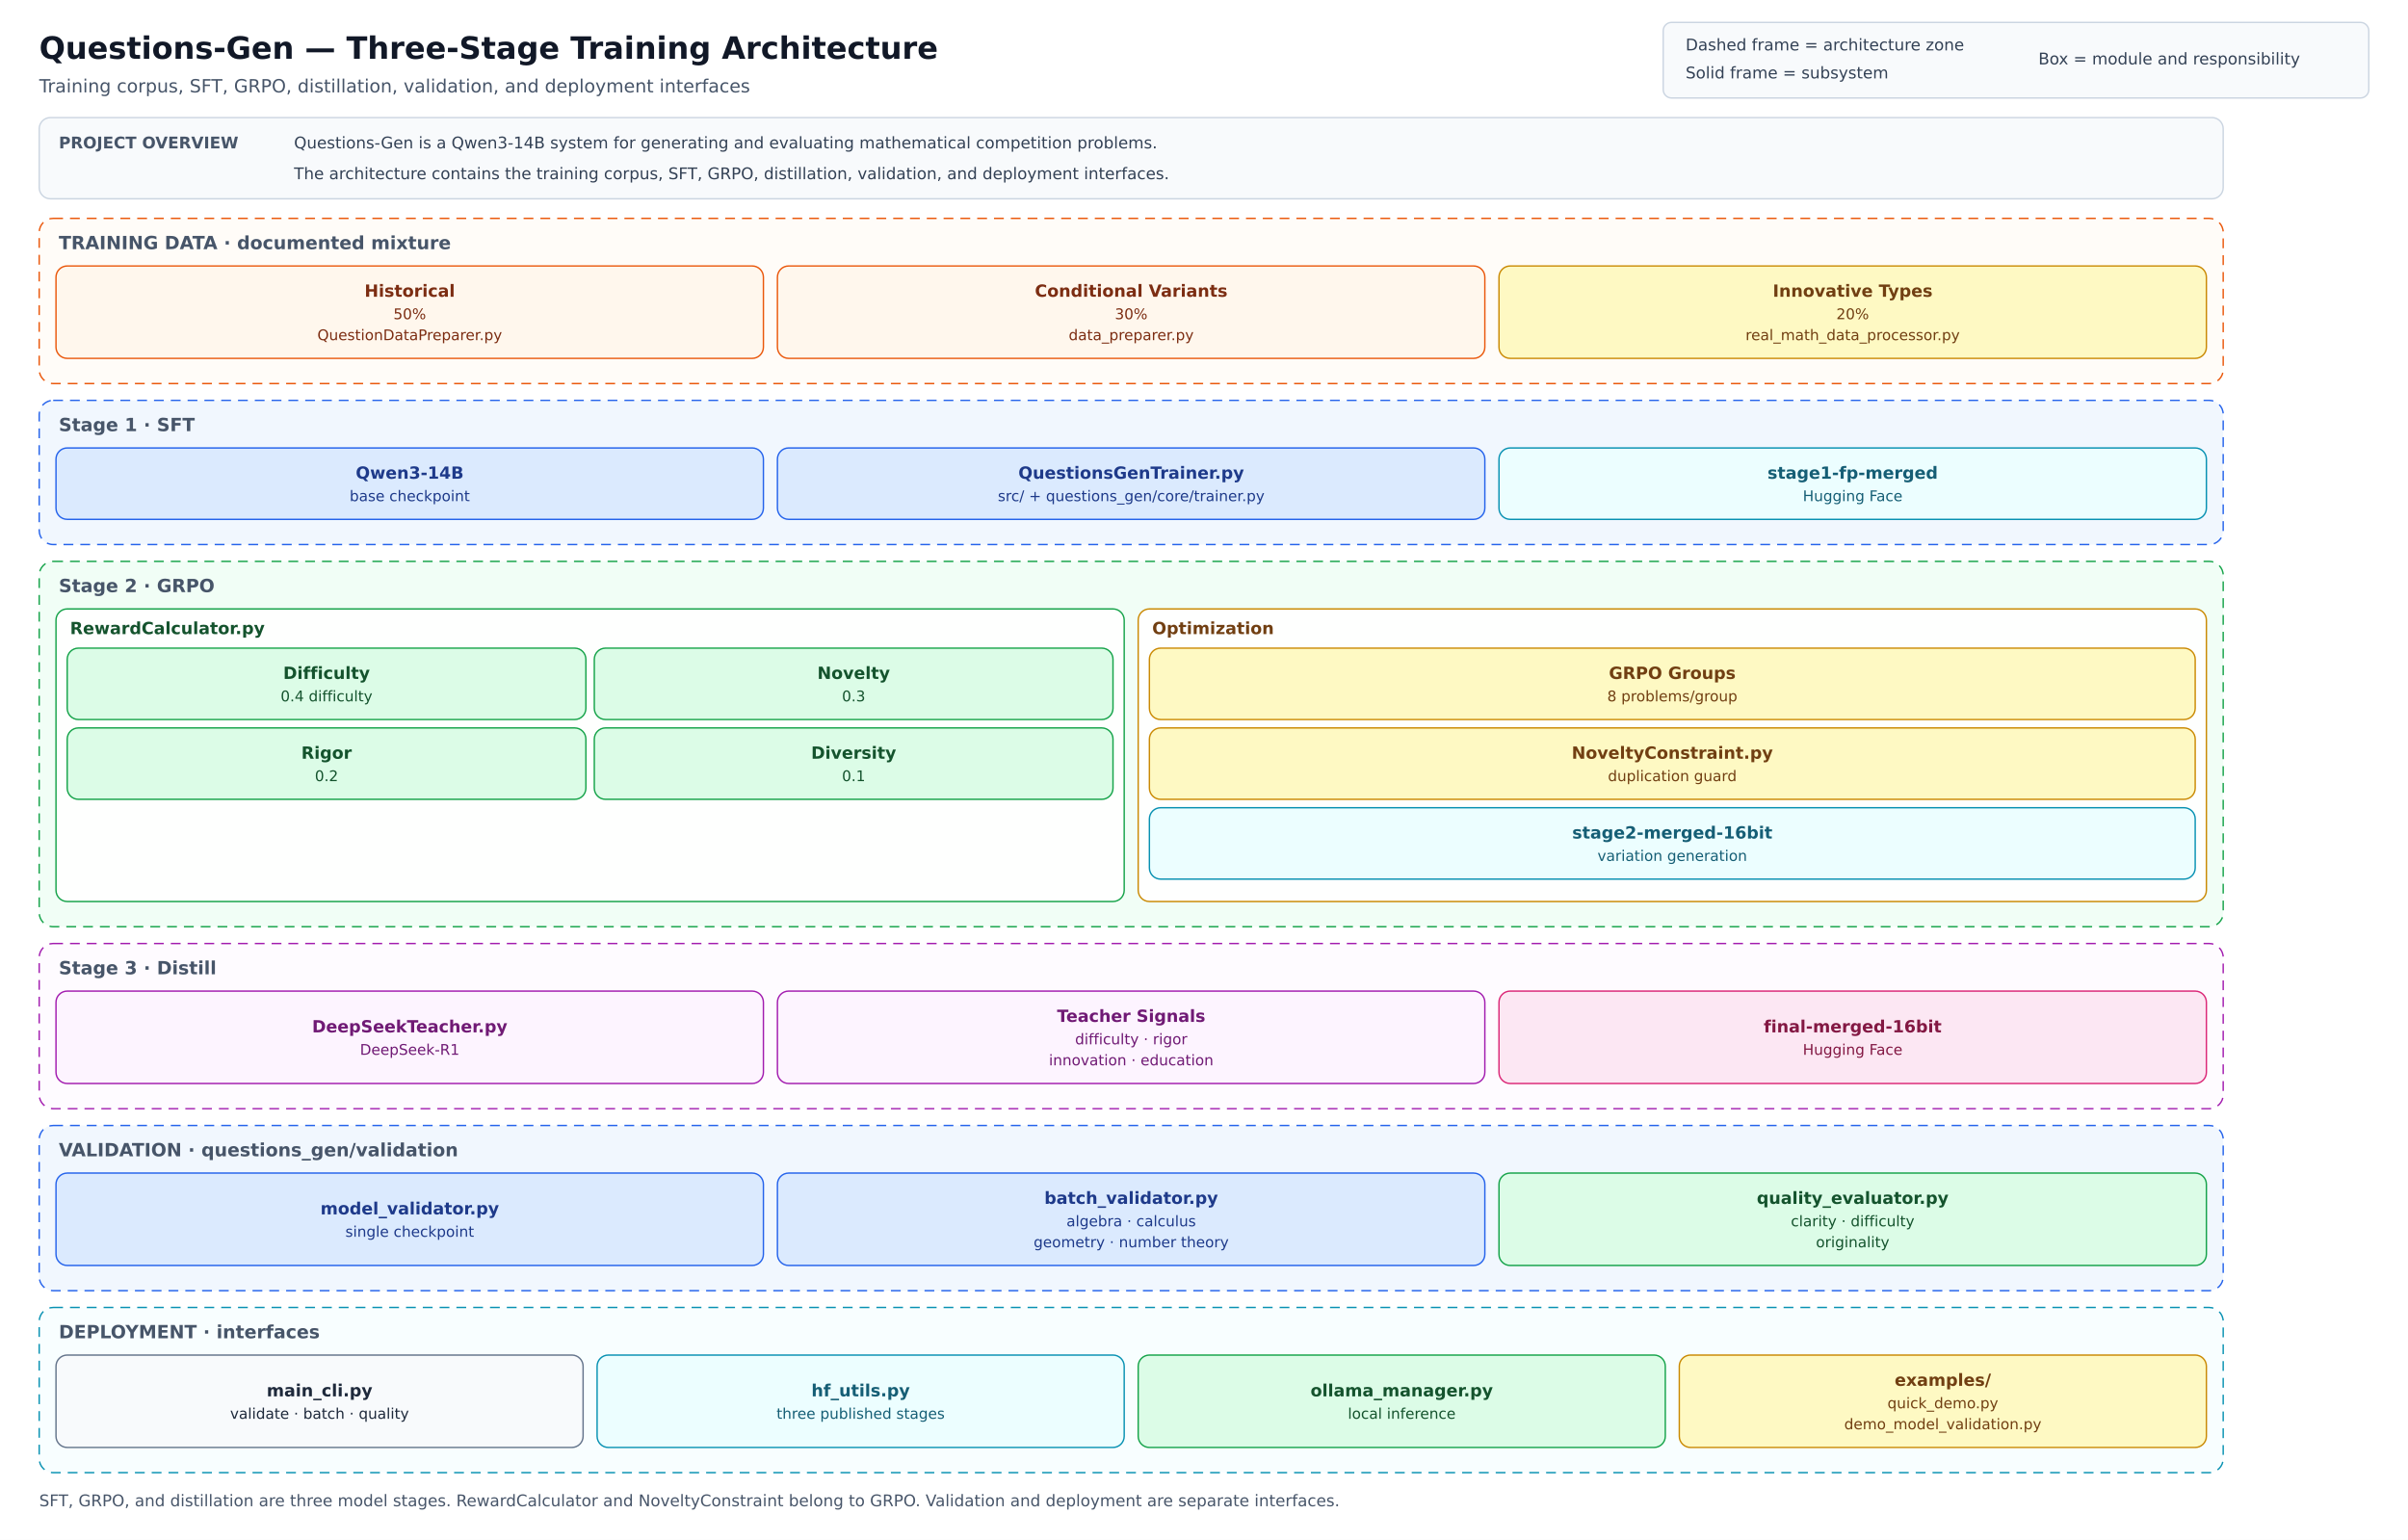
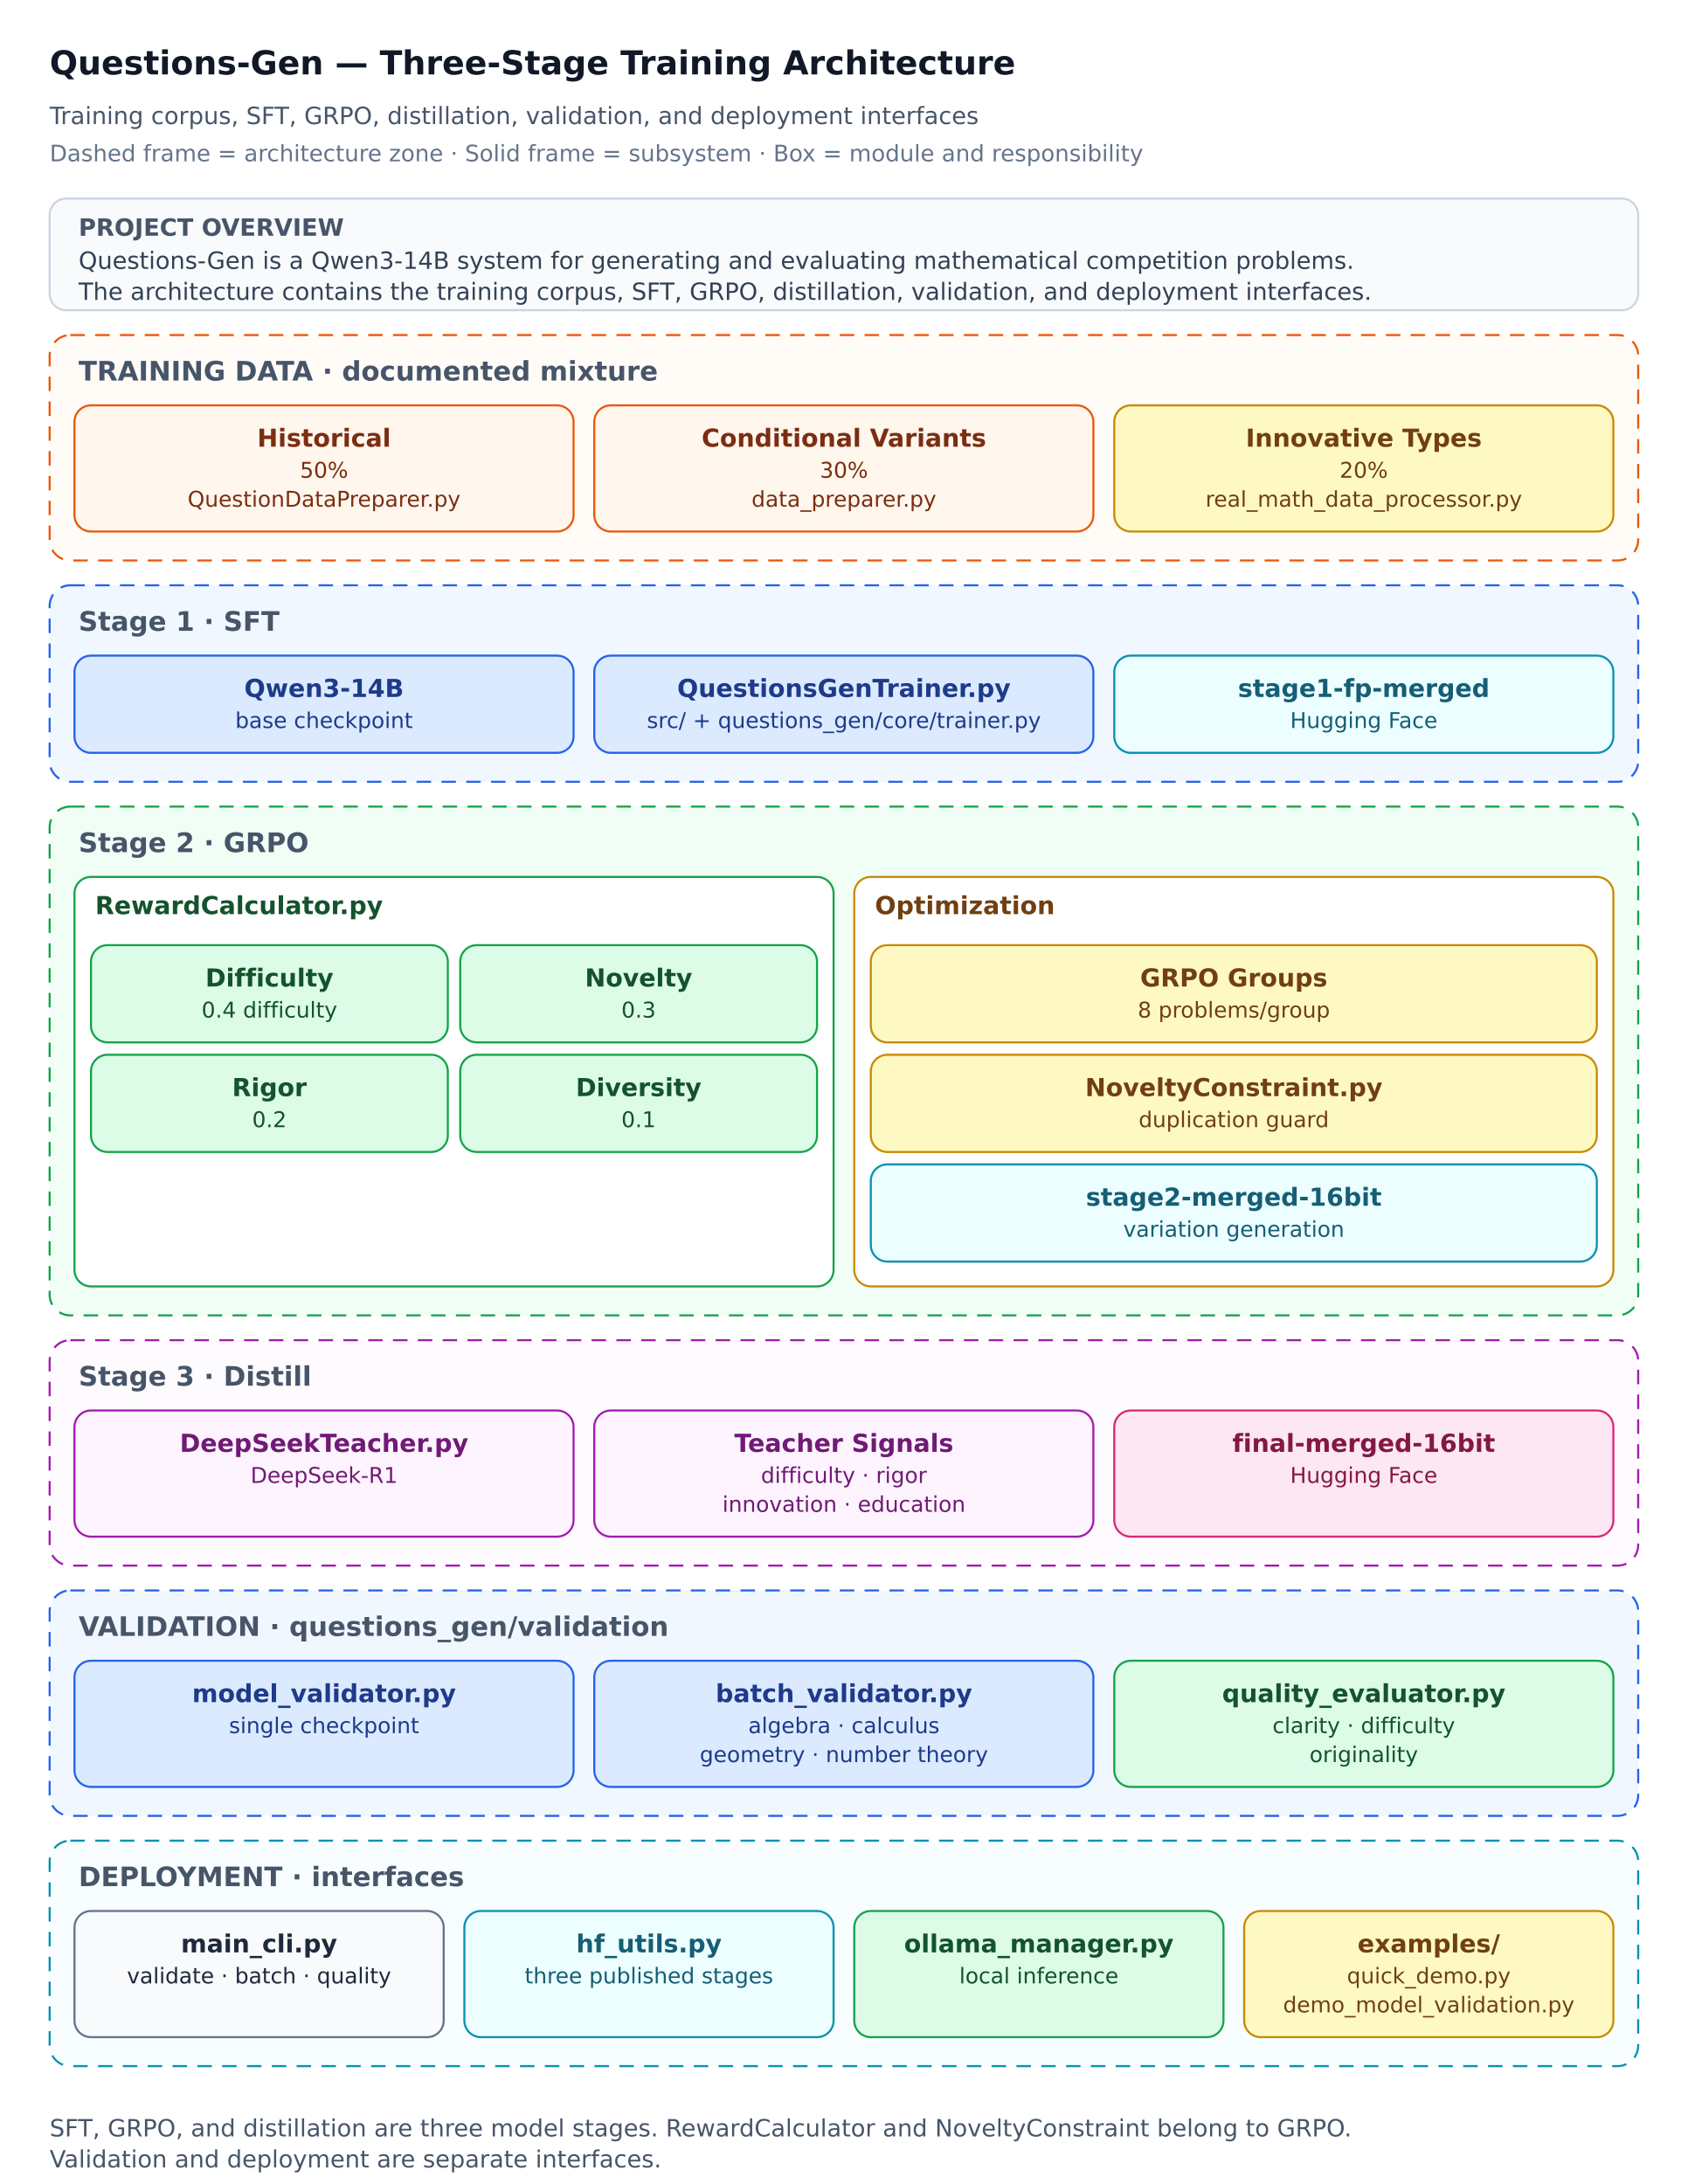
- <svg xmlns="http://www.w3.org/2000/svg" viewBox="0 0 1720 1100" font-family="WenQuanYi Micro Hei, DejaVu Sans, sans-serif">
-   <rect x="0" y="0" width="1720" height="1100" fill="#ffffff" />
-   <text x="28" y="42" font-size="22" fill="#111827" font-weight="700" text-anchor="start">Questions-Gen — Three-Stage Training Architecture</text>
-   <text x="28" y="66" font-size="13" fill="#475569" font-weight="400" text-anchor="start">Training corpus, SFT, GRPO, distillation, validation, and deployment interfaces</text>
-   <rect x="1188" y="16" width="504" height="54" rx="6" fill="#f8fafc" stroke="#cbd5e1" />
-   <text x="1204" y="36" font-size="11.5" fill="#334155" font-weight="400" text-anchor="start">Dashed frame = architecture zone</text>
-   <text x="1204" y="56" font-size="11.5" fill="#334155" font-weight="400" text-anchor="start">Solid frame = subsystem</text>
-   <text x="1456" y="46" font-size="11.5" fill="#334155" font-weight="400" text-anchor="start">Box = module and responsibility</text>
-   <rect x="28" y="84" width="1560" height="58" rx="8" fill="#f8fafc" stroke="#cbd5e1" />
-   <text x="42" y="106" font-size="11.5" fill="#475569" font-weight="700" text-anchor="start">PROJECT OVERVIEW</text>
-   <text x="210" y="106" font-size="11.5" fill="#334155" font-weight="400" text-anchor="start">Questions-Gen is a Qwen3-14B system for generating and evaluating mathematical competition problems.</text>
-   <text x="210" y="128" font-size="11.5" fill="#334155" font-weight="400" text-anchor="start">The architecture contains the training corpus, SFT, GRPO, distillation, validation, and deployment interfaces.</text>
-   <rect x="28" y="156" width="1560" height="118" rx="10" fill="#fff7ed" fill-opacity="0.38" stroke="#ea580c" stroke-dasharray="7,5" />
-   <text x="42" y="178" font-size="13" fill="#475569" font-weight="700" text-anchor="start">TRAINING DATA · documented mixture</text>
-   <rect x="40.0" y="190.0" width="505.3" height="66.0" rx="8" fill="#fff7ed" stroke="#ea580c" />
-   <text x="292.667" y="212.0" font-size="12" fill="#7c2d12" font-weight="700" text-anchor="middle">Historical</text>
-   <text x="292.667" y="228.0" font-size="10.5" fill="#7c2d12" font-weight="400" text-anchor="middle">50%</text>
-   <text x="292.667" y="243.0" font-size="10.5" fill="#7c2d12" font-weight="400" text-anchor="middle">QuestionDataPreparer.py</text>
-   <rect x="555.3" y="190.0" width="505.3" height="66.0" rx="8" fill="#fff7ed" stroke="#ea580c" />
-   <text x="808" y="212.0" font-size="12" fill="#7c2d12" font-weight="700" text-anchor="middle">Conditional Variants</text>
-   <text x="808" y="228.0" font-size="10.5" fill="#7c2d12" font-weight="400" text-anchor="middle">30%</text>
-   <text x="808" y="243.0" font-size="10.5" fill="#7c2d12" font-weight="400" text-anchor="middle">data_preparer.py</text>
-   <rect x="1070.7" y="190.0" width="505.3" height="66.0" rx="8" fill="#fef9c3" stroke="#ca8a04" />
-   <text x="1323.333" y="212.0" font-size="12" fill="#713f12" font-weight="700" text-anchor="middle">Innovative Types</text>
-   <text x="1323.333" y="228.0" font-size="10.5" fill="#713f12" font-weight="400" text-anchor="middle">20%</text>
-   <text x="1323.333" y="243.0" font-size="10.5" fill="#713f12" font-weight="400" text-anchor="middle">real_math_data_processor.py</text>
-   <rect x="28" y="286" width="1560" height="103" rx="10" fill="#dbeafe" fill-opacity="0.38" stroke="#2563eb" stroke-dasharray="7,5" />
-   <text x="42" y="308" font-size="13" fill="#475569" font-weight="700" text-anchor="start">Stage 1 · SFT</text>
-   <rect x="40.0" y="320.0" width="505.3" height="51.0" rx="8" fill="#dbeafe" stroke="#2563eb" />
-   <text x="292.667" y="342.0" font-size="12" fill="#1e3a8a" font-weight="700" text-anchor="middle">Qwen3-14B</text>
-   <text x="292.667" y="358.0" font-size="10.5" fill="#1e3a8a" font-weight="400" text-anchor="middle">base checkpoint</text>
-   <rect x="555.3" y="320.0" width="505.3" height="51.0" rx="8" fill="#dbeafe" stroke="#2563eb" />
-   <text x="808" y="342.0" font-size="12" fill="#1e3a8a" font-weight="700" text-anchor="middle">QuestionsGenTrainer.py</text>
-   <text x="808" y="358.0" font-size="10.5" fill="#1e3a8a" font-weight="400" text-anchor="middle">src/ + questions_gen/core/trainer.py</text>
-   <rect x="1070.7" y="320.0" width="505.3" height="51.0" rx="8" fill="#ecfeff" stroke="#0891b2" />
-   <text x="1323.333" y="342.0" font-size="12" fill="#155e75" font-weight="700" text-anchor="middle">stage1-fp-merged</text>
-   <text x="1323.333" y="358.0" font-size="10.5" fill="#155e75" font-weight="400" text-anchor="middle">Hugging Face</text>
-   <rect x="28" y="401" width="1560" height="261" rx="10" fill="#dcfce7" fill-opacity="0.38" stroke="#16a34a" stroke-dasharray="7,5" />
-   <text x="42" y="423" font-size="13" fill="#475569" font-weight="700" text-anchor="start">Stage 2 · GRPO</text>
-   <rect x="40.0" y="435.0" width="763.0" height="209.0" rx="8" fill="#ffffff" fill-opacity="0.94" stroke="#16a34a" />
-   <text x="50.0" y="453" font-size="12" fill="#14532d" font-weight="700" text-anchor="start">RewardCalculator.py</text>
-   <rect x="48.0" y="463.0" width="370.5" height="51.0" rx="8" fill="#dcfce7" stroke="#16a34a" />
-   <text x="233.25" y="485.0" font-size="12" fill="#14532d" font-weight="700" text-anchor="middle">Difficulty</text>
-   <text x="233.25" y="501.0" font-size="10.5" fill="#14532d" font-weight="400" text-anchor="middle">0.4 difficulty</text>
-   <rect x="424.5" y="463.0" width="370.5" height="51.0" rx="8" fill="#dcfce7" stroke="#16a34a" />
-   <text x="609.75" y="485.0" font-size="12" fill="#14532d" font-weight="700" text-anchor="middle">Novelty</text>
-   <text x="609.75" y="501.0" font-size="10.5" fill="#14532d" font-weight="400" text-anchor="middle">0.3</text>
-   <rect x="48.0" y="520.0" width="370.5" height="51.0" rx="8" fill="#dcfce7" stroke="#16a34a" />
-   <text x="233.25" y="542.0" font-size="12" fill="#14532d" font-weight="700" text-anchor="middle">Rigor</text>
-   <text x="233.25" y="558.0" font-size="10.5" fill="#14532d" font-weight="400" text-anchor="middle">0.2</text>
-   <rect x="424.5" y="520.0" width="370.5" height="51.0" rx="8" fill="#dcfce7" stroke="#16a34a" />
-   <text x="609.75" y="542.0" font-size="12" fill="#14532d" font-weight="700" text-anchor="middle">Diversity</text>
-   <text x="609.75" y="558.0" font-size="10.5" fill="#14532d" font-weight="400" text-anchor="middle">0.1</text>
-   <rect x="813.0" y="435.0" width="763.0" height="209.0" rx="8" fill="#ffffff" fill-opacity="0.94" stroke="#ca8a04" />
-   <text x="823.0" y="453" font-size="12" fill="#713f12" font-weight="700" text-anchor="start">Optimization</text>
-   <rect x="821.0" y="463.0" width="747.0" height="51.0" rx="8" fill="#fef9c3" stroke="#ca8a04" />
-   <text x="1194.5" y="485.0" font-size="12" fill="#713f12" font-weight="700" text-anchor="middle">GRPO Groups</text>
-   <text x="1194.5" y="501.0" font-size="10.5" fill="#713f12" font-weight="400" text-anchor="middle">8 problems/group</text>
-   <rect x="821.0" y="520.0" width="747.0" height="51.0" rx="8" fill="#fef9c3" stroke="#ca8a04" />
-   <text x="1194.5" y="542.0" font-size="12" fill="#713f12" font-weight="700" text-anchor="middle">NoveltyConstraint.py</text>
-   <text x="1194.5" y="558.0" font-size="10.5" fill="#713f12" font-weight="400" text-anchor="middle">duplication guard</text>
-   <rect x="821.0" y="577.0" width="747.0" height="51.0" rx="8" fill="#ecfeff" stroke="#0891b2" />
-   <text x="1194.5" y="599.0" font-size="12" fill="#155e75" font-weight="700" text-anchor="middle">stage2-merged-16bit</text>
-   <text x="1194.5" y="615.0" font-size="10.5" fill="#155e75" font-weight="400" text-anchor="middle">variation generation</text>
-   <rect x="28" y="674" width="1560" height="118" rx="10" fill="#fdf4ff" fill-opacity="0.38" stroke="#a21caf" stroke-dasharray="7,5" />
-   <text x="42" y="696" font-size="13" fill="#475569" font-weight="700" text-anchor="start">Stage 3 · Distill</text>
-   <rect x="40.0" y="708.0" width="505.3" height="66.0" rx="8" fill="#fdf4ff" stroke="#a21caf" />
-   <text x="292.667" y="737.5" font-size="12" fill="#701a75" font-weight="700" text-anchor="middle">DeepSeekTeacher.py</text>
-   <text x="292.667" y="753.5" font-size="10.5" fill="#701a75" font-weight="400" text-anchor="middle">DeepSeek-R1</text>
-   <rect x="555.3" y="708.0" width="505.3" height="66.0" rx="8" fill="#fdf4ff" stroke="#a21caf" />
-   <text x="808" y="730.0" font-size="12" fill="#701a75" font-weight="700" text-anchor="middle">Teacher Signals</text>
-   <text x="808" y="746.0" font-size="10.5" fill="#701a75" font-weight="400" text-anchor="middle">difficulty · rigor</text>
-   <text x="808" y="761.0" font-size="10.5" fill="#701a75" font-weight="400" text-anchor="middle">innovation · education</text>
-   <rect x="1070.7" y="708.0" width="505.3" height="66.0" rx="8" fill="#fce7f3" stroke="#db2777" />
-   <text x="1323.333" y="737.5" font-size="12" fill="#831843" font-weight="700" text-anchor="middle">final-merged-16bit</text>
-   <text x="1323.333" y="753.5" font-size="10.5" fill="#831843" font-weight="400" text-anchor="middle">Hugging Face</text>
-   <rect x="28" y="804" width="1560" height="118" rx="10" fill="#dbeafe" fill-opacity="0.38" stroke="#2563eb" stroke-dasharray="7,5" />
-   <text x="42" y="826" font-size="13" fill="#475569" font-weight="700" text-anchor="start">VALIDATION · questions_gen/validation</text>
-   <rect x="40.0" y="838.0" width="505.3" height="66.0" rx="8" fill="#dbeafe" stroke="#2563eb" />
-   <text x="292.667" y="867.5" font-size="12" fill="#1e3a8a" font-weight="700" text-anchor="middle">model_validator.py</text>
-   <text x="292.667" y="883.5" font-size="10.5" fill="#1e3a8a" font-weight="400" text-anchor="middle">single checkpoint</text>
-   <rect x="555.3" y="838.0" width="505.3" height="66.0" rx="8" fill="#dbeafe" stroke="#2563eb" />
-   <text x="808" y="860.0" font-size="12" fill="#1e3a8a" font-weight="700" text-anchor="middle">batch_validator.py</text>
-   <text x="808" y="876.0" font-size="10.5" fill="#1e3a8a" font-weight="400" text-anchor="middle">algebra · calculus</text>
-   <text x="808" y="891.0" font-size="10.5" fill="#1e3a8a" font-weight="400" text-anchor="middle">geometry · number theory</text>
-   <rect x="1070.7" y="838.0" width="505.3" height="66.0" rx="8" fill="#dcfce7" stroke="#16a34a" />
-   <text x="1323.333" y="860.0" font-size="12" fill="#14532d" font-weight="700" text-anchor="middle">quality_evaluator.py</text>
-   <text x="1323.333" y="876.0" font-size="10.5" fill="#14532d" font-weight="400" text-anchor="middle">clarity · difficulty</text>
-   <text x="1323.333" y="891.0" font-size="10.5" fill="#14532d" font-weight="400" text-anchor="middle">originality</text>
-   <rect x="28" y="934" width="1560" height="118" rx="10" fill="#ecfeff" fill-opacity="0.38" stroke="#0891b2" stroke-dasharray="7,5" />
-   <text x="42" y="956" font-size="13" fill="#475569" font-weight="700" text-anchor="start">DEPLOYMENT · interfaces</text>
-   <rect x="40.0" y="968.0" width="376.5" height="66.0" rx="8" fill="#f8fafc" stroke="#64748b" />
-   <text x="228.25" y="997.5" font-size="12" fill="#1e293b" font-weight="700" text-anchor="middle">main_cli.py</text>
-   <text x="228.25" y="1013.5" font-size="10.5" fill="#1e293b" font-weight="400" text-anchor="middle">validate · batch · quality</text>
-   <rect x="426.5" y="968.0" width="376.5" height="66.0" rx="8" fill="#ecfeff" stroke="#0891b2" />
-   <text x="614.75" y="997.5" font-size="12" fill="#155e75" font-weight="700" text-anchor="middle">hf_utils.py</text>
-   <text x="614.75" y="1013.5" font-size="10.5" fill="#155e75" font-weight="400" text-anchor="middle">three published stages</text>
-   <rect x="813.0" y="968.0" width="376.5" height="66.0" rx="8" fill="#dcfce7" stroke="#16a34a" />
-   <text x="1001.25" y="997.5" font-size="12" fill="#14532d" font-weight="700" text-anchor="middle">ollama_manager.py</text>
-   <text x="1001.25" y="1013.5" font-size="10.5" fill="#14532d" font-weight="400" text-anchor="middle">local inference</text>
-   <rect x="1199.5" y="968.0" width="376.5" height="66.0" rx="8" fill="#fef9c3" stroke="#ca8a04" />
-   <text x="1387.75" y="990.0" font-size="12" fill="#713f12" font-weight="700" text-anchor="middle">examples/</text>
-   <text x="1387.75" y="1006.0" font-size="10.5" fill="#713f12" font-weight="400" text-anchor="middle">quick_demo.py</text>
-   <text x="1387.75" y="1021.0" font-size="10.5" fill="#713f12" font-weight="400" text-anchor="middle">demo_model_validation.py</text>
-   <text x="28" y="1076" font-size="11.5" fill="#475569" font-weight="400" text-anchor="start">SFT, GRPO, and distillation are three model stages. RewardCalculator and NoveltyConstraint belong to GRPO. Validation and deployment are separate interfaces.</text>
+ <svg xmlns="http://www.w3.org/2000/svg" width="8.5in" height="11in" viewBox="0 0 816 1056" font-family="WenQuanYi Micro Hei, DejaVu Sans, sans-serif">
+   <rect x="0" y="0" width="816" height="1056" fill="#ffffff" />
+   <text x="24" y="36" font-size="16" fill="#111827" font-weight="700" text-anchor="start">Questions-Gen — Three-Stage Training Architecture</text>
+   <text x="24" y="60" font-size="11.5" fill="#475569" font-weight="400" text-anchor="start">Training corpus, SFT, GRPO, distillation, validation, and deployment interfaces</text>
+   <text x="24" y="78" font-size="11" fill="#64748b" font-weight="400" text-anchor="start">Dashed frame = architecture zone · Solid frame = subsystem · Box = module and responsibility</text>
+   <rect x="24" y="96" width="768" height="54" rx="8" fill="#f8fafc" stroke="#cbd5e1" />
+   <text x="38" y="114" font-size="11.5" fill="#475569" font-weight="700" text-anchor="start">PROJECT OVERVIEW</text>
+   <text x="38" y="130" font-size="11.5" fill="#334155" font-weight="400" text-anchor="start">Questions-Gen is a Qwen3-14B system for generating and evaluating mathematical competition problems.</text>
+   <text x="38" y="145" font-size="11.5" fill="#334155" font-weight="400" text-anchor="start">The architecture contains the training corpus, SFT, GRPO, distillation, validation, and deployment interfaces.</text>
+   <rect x="24" y="162" width="768" height="109" rx="10" fill="#fff7ed" fill-opacity="0.38" stroke="#ea580c" stroke-dasharray="7,5" />
+   <text x="38" y="184" font-size="13" fill="#475569" font-weight="700" text-anchor="start">TRAINING DATA · documented mixture</text>
+   <rect x="36.0" y="196.0" width="241.3" height="61.0" rx="8" fill="#fff7ed" stroke="#ea580c" />
+   <text x="156.667" y="216" font-size="12" fill="#7c2d12" font-weight="700" text-anchor="middle">Historical</text>
+   <text x="156.667" y="231" font-size="10.5" fill="#7c2d12" font-weight="400" text-anchor="middle">50%</text>
+   <text x="156.667" y="245" font-size="10.5" fill="#7c2d12" font-weight="400" text-anchor="middle">QuestionDataPreparer.py</text>
+   <rect x="287.3" y="196.0" width="241.3" height="61.0" rx="8" fill="#fff7ed" stroke="#ea580c" />
+   <text x="408" y="216" font-size="12" fill="#7c2d12" font-weight="700" text-anchor="middle">Conditional Variants</text>
+   <text x="408" y="231" font-size="10.5" fill="#7c2d12" font-weight="400" text-anchor="middle">30%</text>
+   <text x="408" y="245" font-size="10.5" fill="#7c2d12" font-weight="400" text-anchor="middle">data_preparer.py</text>
+   <rect x="538.7" y="196.0" width="241.3" height="61.0" rx="8" fill="#fef9c3" stroke="#ca8a04" />
+   <text x="659.333" y="216" font-size="12" fill="#713f12" font-weight="700" text-anchor="middle">Innovative Types</text>
+   <text x="659.333" y="231" font-size="10.5" fill="#713f12" font-weight="400" text-anchor="middle">20%</text>
+   <text x="659.333" y="245" font-size="10.5" fill="#713f12" font-weight="400" text-anchor="middle">real_math_data_processor.py</text>
+   <rect x="24" y="283" width="768" height="95" rx="10" fill="#dbeafe" fill-opacity="0.38" stroke="#2563eb" stroke-dasharray="7,5" />
+   <text x="38" y="305" font-size="13" fill="#475569" font-weight="700" text-anchor="start">Stage 1 · SFT</text>
+   <rect x="36.0" y="317.0" width="241.3" height="47.0" rx="8" fill="#dbeafe" stroke="#2563eb" />
+   <text x="156.667" y="337" font-size="12" fill="#1e3a8a" font-weight="700" text-anchor="middle">Qwen3-14B</text>
+   <text x="156.667" y="352" font-size="10.5" fill="#1e3a8a" font-weight="400" text-anchor="middle">base checkpoint</text>
+   <rect x="287.3" y="317.0" width="241.3" height="47.0" rx="8" fill="#dbeafe" stroke="#2563eb" />
+   <text x="408" y="337" font-size="12" fill="#1e3a8a" font-weight="700" text-anchor="middle">QuestionsGenTrainer.py</text>
+   <text x="408" y="352" font-size="10.5" fill="#1e3a8a" font-weight="400" text-anchor="middle">src/ + questions_gen/core/trainer.py</text>
+   <rect x="538.7" y="317.0" width="241.3" height="47.0" rx="8" fill="#ecfeff" stroke="#0891b2" />
+   <text x="659.333" y="337" font-size="12" fill="#155e75" font-weight="700" text-anchor="middle">stage1-fp-merged</text>
+   <text x="659.333" y="352" font-size="10.5" fill="#155e75" font-weight="400" text-anchor="middle">Hugging Face</text>
+   <rect x="24" y="390" width="768" height="246" rx="10" fill="#dcfce7" fill-opacity="0.38" stroke="#16a34a" stroke-dasharray="7,5" />
+   <text x="38" y="412" font-size="13" fill="#475569" font-weight="700" text-anchor="start">Stage 2 · GRPO</text>
+   <rect x="36.0" y="424.0" width="367.0" height="198.0" rx="8" fill="#ffffff" fill-opacity="0.94" stroke="#16a34a" />
+   <text x="46.0" y="442" font-size="12" fill="#14532d" font-weight="700" text-anchor="start">RewardCalculator.py</text>
+   <rect x="44.0" y="457.0" width="172.5" height="47.0" rx="8" fill="#dcfce7" stroke="#16a34a" />
+   <text x="130.25" y="477" font-size="12" fill="#14532d" font-weight="700" text-anchor="middle">Difficulty</text>
+   <text x="130.25" y="492" font-size="10.5" fill="#14532d" font-weight="400" text-anchor="middle">0.4 difficulty</text>
+   <rect x="222.5" y="457.0" width="172.5" height="47.0" rx="8" fill="#dcfce7" stroke="#16a34a" />
+   <text x="308.75" y="477" font-size="12" fill="#14532d" font-weight="700" text-anchor="middle">Novelty</text>
+   <text x="308.75" y="492" font-size="10.5" fill="#14532d" font-weight="400" text-anchor="middle">0.3</text>
+   <rect x="44.0" y="510.0" width="172.5" height="47.0" rx="8" fill="#dcfce7" stroke="#16a34a" />
+   <text x="130.25" y="530" font-size="12" fill="#14532d" font-weight="700" text-anchor="middle">Rigor</text>
+   <text x="130.25" y="545" font-size="10.5" fill="#14532d" font-weight="400" text-anchor="middle">0.2</text>
+   <rect x="222.5" y="510.0" width="172.5" height="47.0" rx="8" fill="#dcfce7" stroke="#16a34a" />
+   <text x="308.75" y="530" font-size="12" fill="#14532d" font-weight="700" text-anchor="middle">Diversity</text>
+   <text x="308.75" y="545" font-size="10.5" fill="#14532d" font-weight="400" text-anchor="middle">0.1</text>
+   <rect x="413.0" y="424.0" width="367.0" height="198.0" rx="8" fill="#ffffff" fill-opacity="0.94" stroke="#ca8a04" />
+   <text x="423.0" y="442" font-size="12" fill="#713f12" font-weight="700" text-anchor="start">Optimization</text>
+   <rect x="421.0" y="457.0" width="351.0" height="47.0" rx="8" fill="#fef9c3" stroke="#ca8a04" />
+   <text x="596.5" y="477" font-size="12" fill="#713f12" font-weight="700" text-anchor="middle">GRPO Groups</text>
+   <text x="596.5" y="492" font-size="10.5" fill="#713f12" font-weight="400" text-anchor="middle">8 problems/group</text>
+   <rect x="421.0" y="510.0" width="351.0" height="47.0" rx="8" fill="#fef9c3" stroke="#ca8a04" />
+   <text x="596.5" y="530" font-size="12" fill="#713f12" font-weight="700" text-anchor="middle">NoveltyConstraint.py</text>
+   <text x="596.5" y="545" font-size="10.5" fill="#713f12" font-weight="400" text-anchor="middle">duplication guard</text>
+   <rect x="421.0" y="563.0" width="351.0" height="47.0" rx="8" fill="#ecfeff" stroke="#0891b2" />
+   <text x="596.5" y="583" font-size="12" fill="#155e75" font-weight="700" text-anchor="middle">stage2-merged-16bit</text>
+   <text x="596.5" y="598" font-size="10.5" fill="#155e75" font-weight="400" text-anchor="middle">variation generation</text>
+   <rect x="24" y="648" width="768" height="109" rx="10" fill="#fdf4ff" fill-opacity="0.38" stroke="#a21caf" stroke-dasharray="7,5" />
+   <text x="38" y="670" font-size="13" fill="#475569" font-weight="700" text-anchor="start">Stage 3 · Distill</text>
+   <rect x="36.0" y="682.0" width="241.3" height="61.0" rx="8" fill="#fdf4ff" stroke="#a21caf" />
+   <text x="156.667" y="702" font-size="12" fill="#701a75" font-weight="700" text-anchor="middle">DeepSeekTeacher.py</text>
+   <text x="156.667" y="717" font-size="10.5" fill="#701a75" font-weight="400" text-anchor="middle">DeepSeek-R1</text>
+   <rect x="287.3" y="682.0" width="241.3" height="61.0" rx="8" fill="#fdf4ff" stroke="#a21caf" />
+   <text x="408" y="702" font-size="12" fill="#701a75" font-weight="700" text-anchor="middle">Teacher Signals</text>
+   <text x="408" y="717" font-size="10.5" fill="#701a75" font-weight="400" text-anchor="middle">difficulty · rigor</text>
+   <text x="408" y="731" font-size="10.5" fill="#701a75" font-weight="400" text-anchor="middle">innovation · education</text>
+   <rect x="538.7" y="682.0" width="241.3" height="61.0" rx="8" fill="#fce7f3" stroke="#db2777" />
+   <text x="659.333" y="702" font-size="12" fill="#831843" font-weight="700" text-anchor="middle">final-merged-16bit</text>
+   <text x="659.333" y="717" font-size="10.5" fill="#831843" font-weight="400" text-anchor="middle">Hugging Face</text>
+   <rect x="24" y="769" width="768" height="109" rx="10" fill="#dbeafe" fill-opacity="0.38" stroke="#2563eb" stroke-dasharray="7,5" />
+   <text x="38" y="791" font-size="13" fill="#475569" font-weight="700" text-anchor="start">VALIDATION · questions_gen/validation</text>
+   <rect x="36.0" y="803.0" width="241.3" height="61.0" rx="8" fill="#dbeafe" stroke="#2563eb" />
+   <text x="156.667" y="823" font-size="12" fill="#1e3a8a" font-weight="700" text-anchor="middle">model_validator.py</text>
+   <text x="156.667" y="838" font-size="10.5" fill="#1e3a8a" font-weight="400" text-anchor="middle">single checkpoint</text>
+   <rect x="287.3" y="803.0" width="241.3" height="61.0" rx="8" fill="#dbeafe" stroke="#2563eb" />
+   <text x="408" y="823" font-size="12" fill="#1e3a8a" font-weight="700" text-anchor="middle">batch_validator.py</text>
+   <text x="408" y="838" font-size="10.5" fill="#1e3a8a" font-weight="400" text-anchor="middle">algebra · calculus</text>
+   <text x="408" y="852" font-size="10.5" fill="#1e3a8a" font-weight="400" text-anchor="middle">geometry · number theory</text>
+   <rect x="538.7" y="803.0" width="241.3" height="61.0" rx="8" fill="#dcfce7" stroke="#16a34a" />
+   <text x="659.333" y="823" font-size="12" fill="#14532d" font-weight="700" text-anchor="middle">quality_evaluator.py</text>
+   <text x="659.333" y="838" font-size="10.5" fill="#14532d" font-weight="400" text-anchor="middle">clarity · difficulty</text>
+   <text x="659.333" y="852" font-size="10.5" fill="#14532d" font-weight="400" text-anchor="middle">originality</text>
+   <rect x="24" y="890" width="768" height="109" rx="10" fill="#ecfeff" fill-opacity="0.38" stroke="#0891b2" stroke-dasharray="7,5" />
+   <text x="38" y="912" font-size="13" fill="#475569" font-weight="700" text-anchor="start">DEPLOYMENT · interfaces</text>
+   <rect x="36.0" y="924.0" width="178.5" height="61.0" rx="8" fill="#f8fafc" stroke="#64748b" />
+   <text x="125.25" y="944" font-size="12" fill="#1e293b" font-weight="700" text-anchor="middle">main_cli.py</text>
+   <text x="125.25" y="959" font-size="10.5" fill="#1e293b" font-weight="400" text-anchor="middle">validate · batch · quality</text>
+   <rect x="224.5" y="924.0" width="178.5" height="61.0" rx="8" fill="#ecfeff" stroke="#0891b2" />
+   <text x="313.75" y="944" font-size="12" fill="#155e75" font-weight="700" text-anchor="middle">hf_utils.py</text>
+   <text x="313.75" y="959" font-size="10.5" fill="#155e75" font-weight="400" text-anchor="middle">three published stages</text>
+   <rect x="413.0" y="924.0" width="178.5" height="61.0" rx="8" fill="#dcfce7" stroke="#16a34a" />
+   <text x="502.25" y="944" font-size="12" fill="#14532d" font-weight="700" text-anchor="middle">ollama_manager.py</text>
+   <text x="502.25" y="959" font-size="10.5" fill="#14532d" font-weight="400" text-anchor="middle">local inference</text>
+   <rect x="601.5" y="924.0" width="178.5" height="61.0" rx="8" fill="#fef9c3" stroke="#ca8a04" />
+   <text x="690.75" y="944" font-size="12" fill="#713f12" font-weight="700" text-anchor="middle">examples/</text>
+   <text x="690.75" y="959" font-size="10.5" fill="#713f12" font-weight="400" text-anchor="middle">quick_demo.py</text>
+   <text x="690.75" y="973" font-size="10.5" fill="#713f12" font-weight="400" text-anchor="middle">demo_model_validation.py</text>
+   <text x="24" y="1033" font-size="11.5" fill="#475569" font-weight="400" text-anchor="start">SFT, GRPO, and distillation are three model stages. RewardCalculator and NoveltyConstraint belong to GRPO.</text>
+   <text x="24" y="1048" font-size="11.5" fill="#475569" font-weight="400" text-anchor="start">Validation and deployment are separate interfaces.</text>
</svg>
